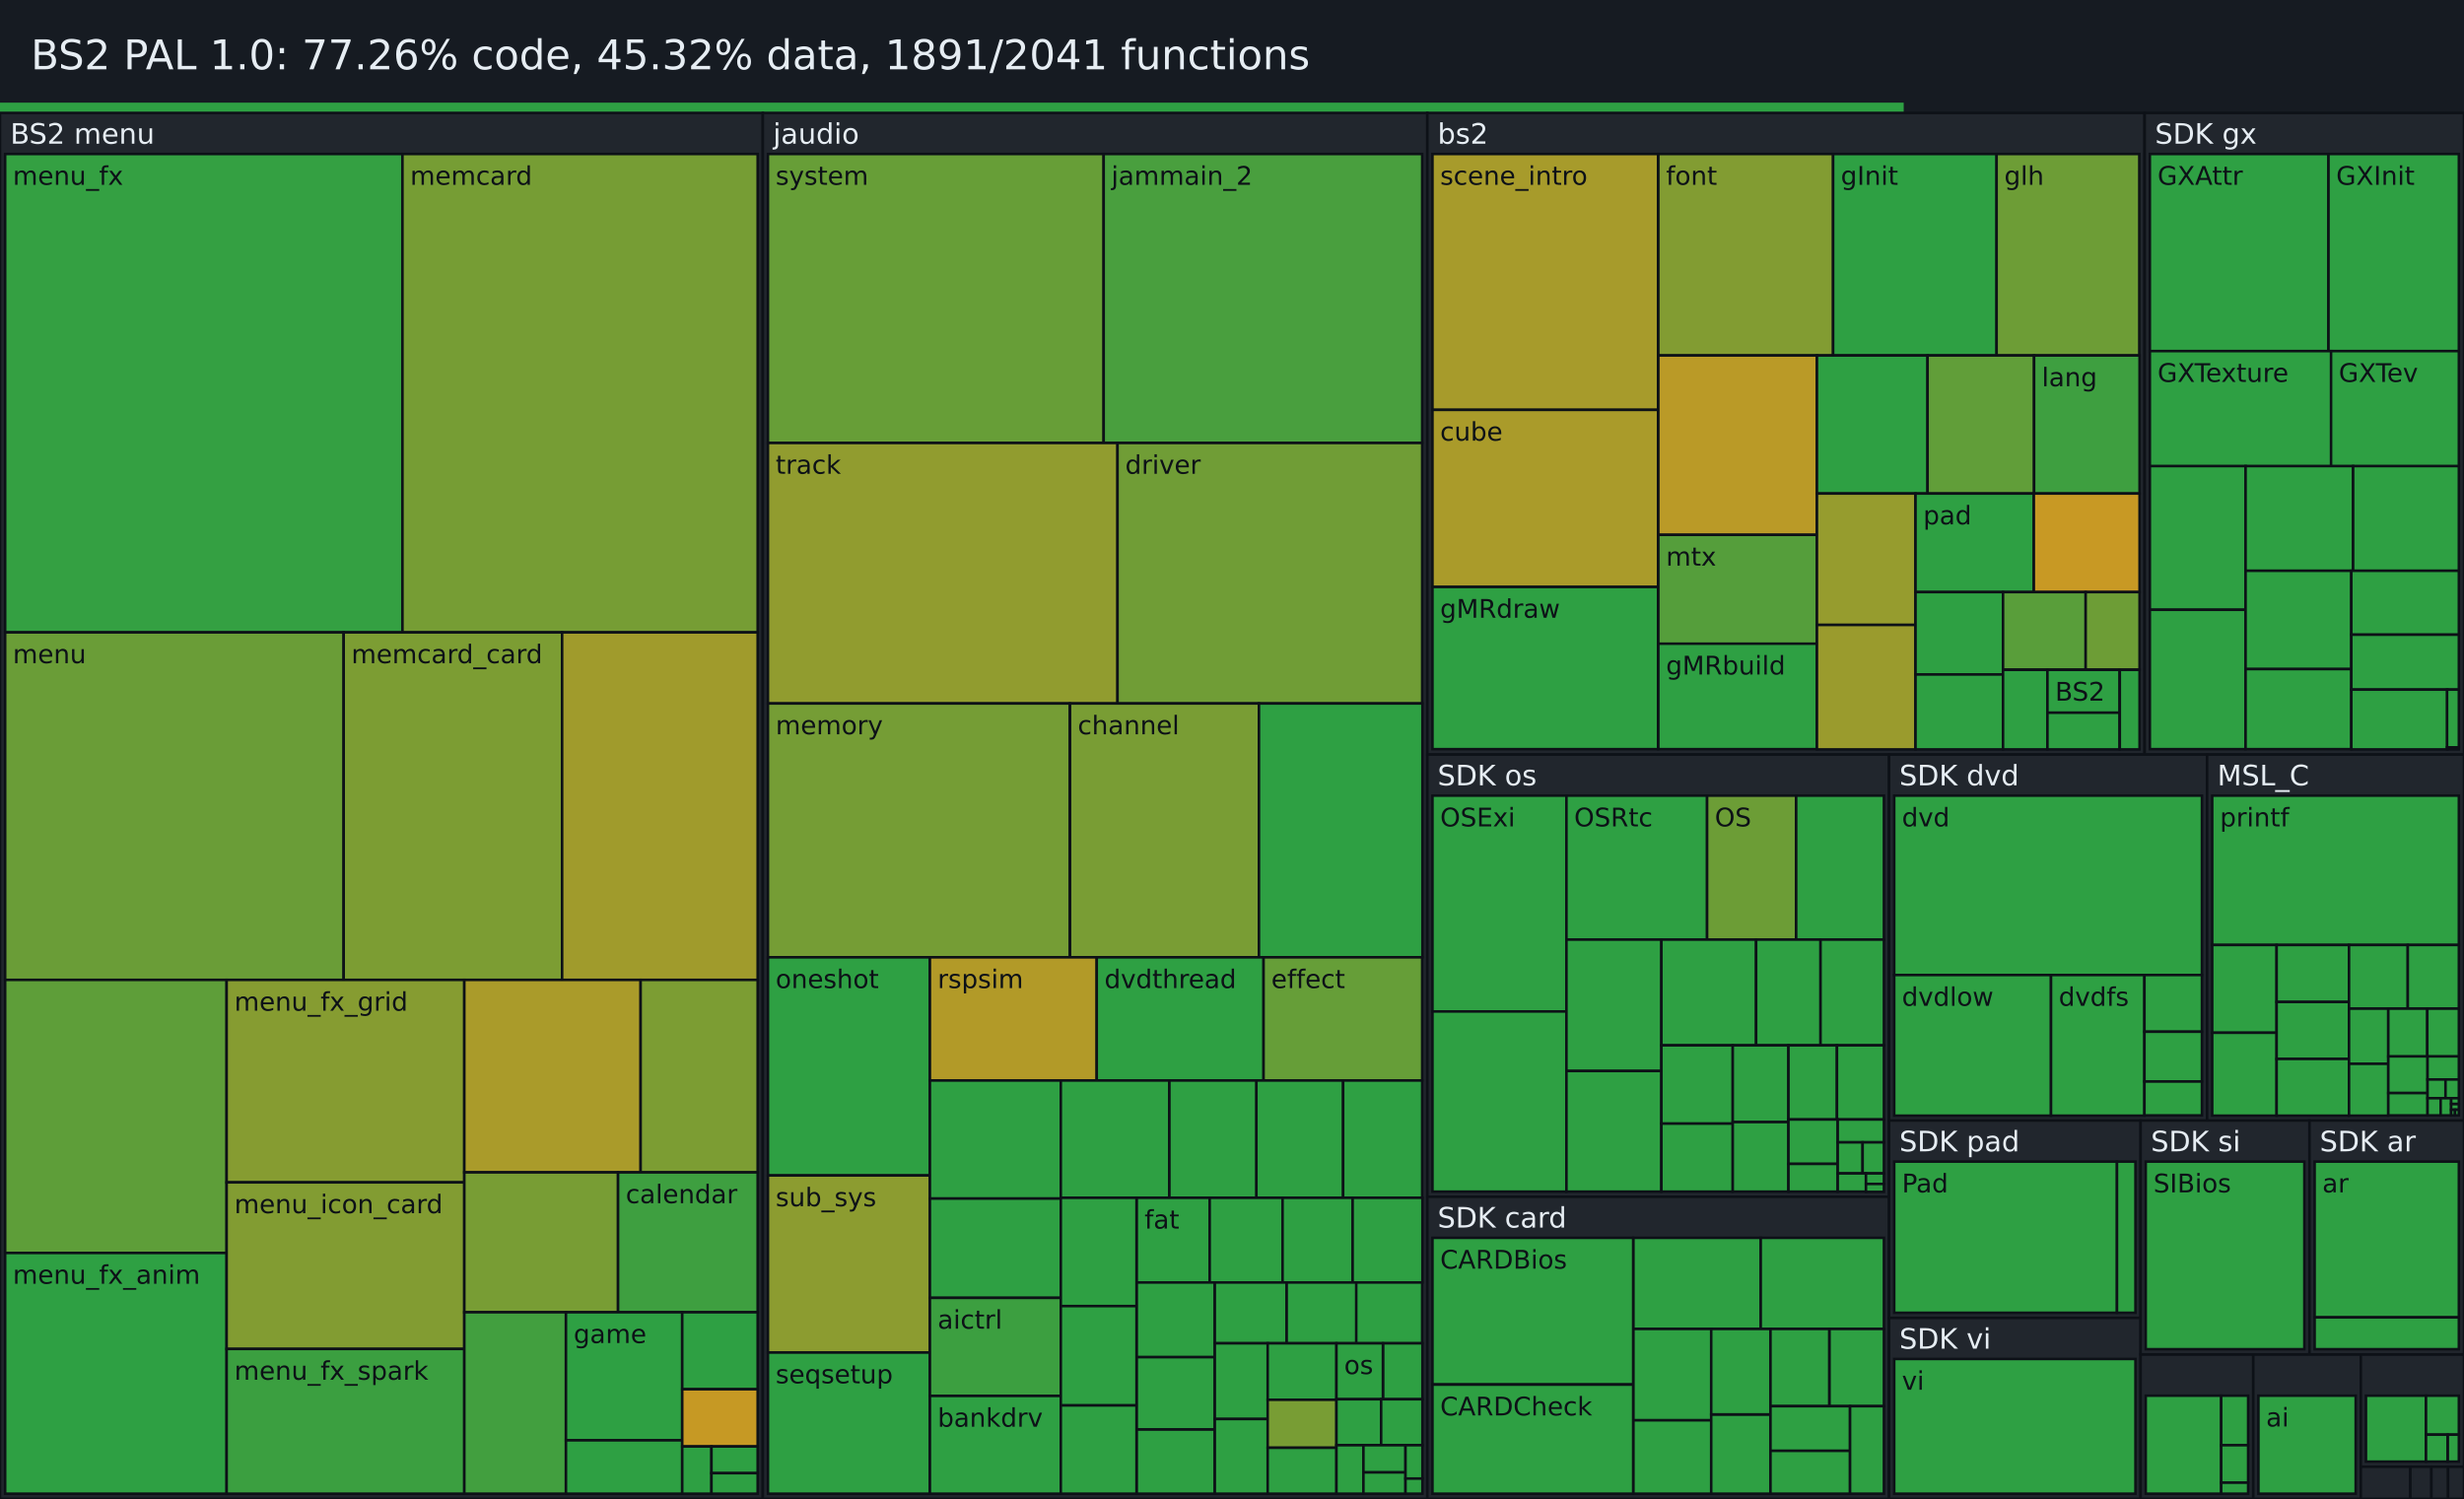
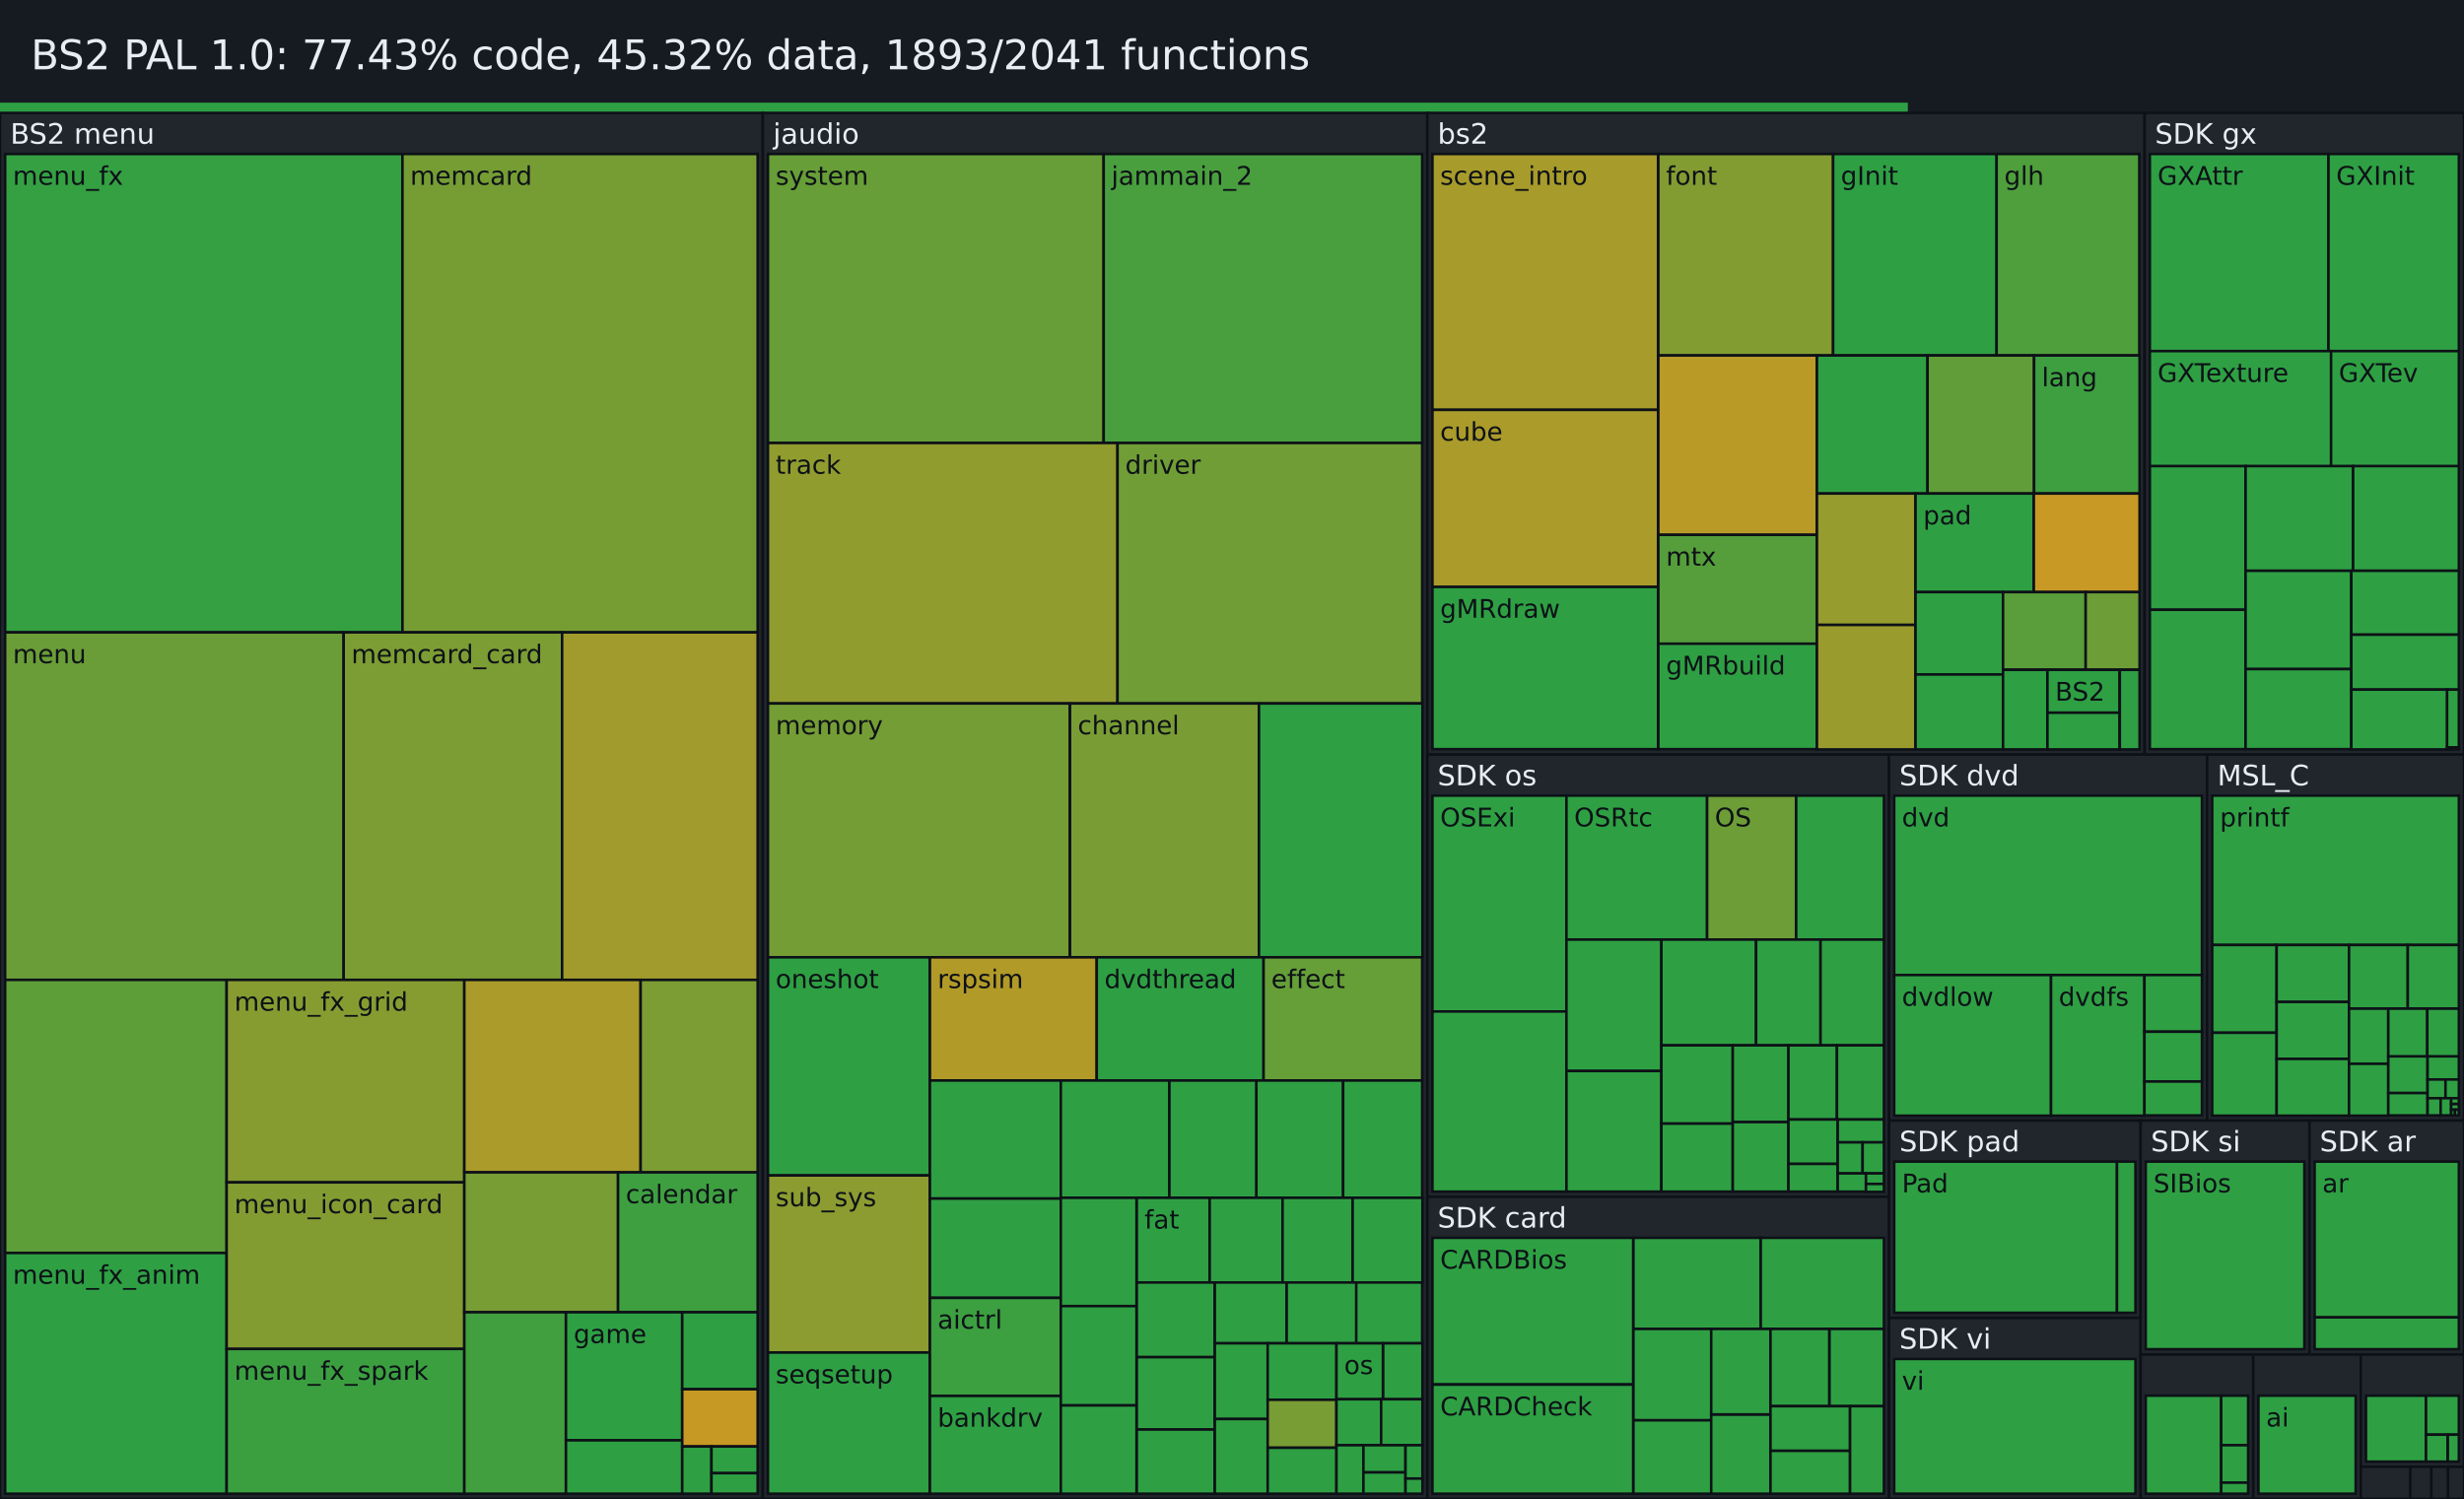
<svg xmlns="http://www.w3.org/2000/svg" width="960" height="584" font-family="Verdana,DejaVu Sans,sans-serif">
  <rect width="100%" height="100%" fill="#0d1117" />
  <rect x="0" y="0" width="960" height="44" fill="#161b22" />
-   <rect x="0" y="40" width="741.7" height="4" fill="#2ea043" />
-   <text x="12" y="27" font-size="16" fill="#e6edf3">BS2 PAL 1.0: 77.26% code, 45.32% data, 1891/2041 functions</text>
+   <rect x="0" y="40" width="743.3" height="4" fill="#2ea043" />
+   <text x="12" y="27" font-size="16" fill="#e6edf3">BS2 PAL 1.0: 77.43% code, 45.32% data, 1893/2041 functions</text>
  <g>
    <rect x="0.0" y="44.0" width="297.2" height="540.0" fill="#21262d" stroke="#0d1117" />
    <text x="4.0" y="56.0" font-size="11" fill="#e6edf3">BS2 menu</text>
  </g>
  <g>
    <rect x="2.0" y="60.0" width="154.8" height="186.4" fill="#34a042" stroke="#0d1117" stroke-width="1" />
    <text x="5.0" y="72.0" font-size="10" fill="#0d1117">menu_fx</text>
  </g>
  <g>
    <rect x="156.8" y="60.0" width="138.4" height="186.4" fill="#769d34" stroke="#0d1117" stroke-width="1" />
    <text x="159.8" y="72.0" font-size="10" fill="#0d1117">memcard</text>
  </g>
  <g>
    <rect x="2.0" y="246.4" width="131.9" height="135.4" fill="#6a9d37" stroke="#0d1117" stroke-width="1" />
    <text x="5.0" y="258.4" font-size="10" fill="#0d1117">menu</text>
  </g>
  <g>
    <rect x="133.9" y="246.4" width="85.1" height="135.4" fill="#7c9d33" stroke="#0d1117" stroke-width="1" />
    <text x="136.9" y="258.4" font-size="10" fill="#0d1117">memcard_card</text>
  </g>
  <g>
    <rect x="219.0" y="246.4" width="76.2" height="135.4" fill="#a09b2c" stroke="#0d1117" stroke-width="1" />
  </g>
  <g>
    <rect x="2.0" y="381.8" width="86.3" height="106.4" fill="#5e9e39" stroke="#0d1117" stroke-width="1" />
  </g>
  <g>
    <rect x="2.0" y="488.2" width="86.3" height="93.8" fill="#2ea043" stroke="#0d1117" stroke-width="1" />
    <text x="5.0" y="500.2" font-size="10" fill="#0d1117">menu_fx_anim</text>
  </g>
  <g>
    <rect x="88.3" y="381.8" width="92.6" height="78.9" fill="#869c31" stroke="#0d1117" stroke-width="1" />
    <text x="91.3" y="393.8" font-size="10" fill="#0d1117">menu_fx_grid</text>
  </g>
  <g>
    <rect x="88.3" y="460.7" width="92.6" height="64.9" fill="#829c32" stroke="#0d1117" stroke-width="1" />
    <text x="91.3" y="472.7" font-size="10" fill="#0d1117">menu_icon_card</text>
  </g>
  <g>
    <rect x="88.3" y="525.6" width="92.6" height="56.4" fill="#3b9f40" stroke="#0d1117" stroke-width="1" />
    <text x="91.3" y="537.6" font-size="10" fill="#0d1117">menu_fx_spark</text>
  </g>
  <g>
    <rect x="180.9" y="381.8" width="68.7" height="75.0" fill="#aa9b2a" stroke="#0d1117" stroke-width="1" />
  </g>
  <g>
    <rect x="249.6" y="381.8" width="45.6" height="75.0" fill="#7c9d33" stroke="#0d1117" stroke-width="1" />
  </g>
  <g>
    <rect x="180.9" y="456.8" width="59.9" height="54.5" fill="#789d34" stroke="#0d1117" stroke-width="1" />
  </g>
  <g>
    <rect x="240.8" y="456.8" width="54.4" height="54.5" fill="#3e9f40" stroke="#0d1117" stroke-width="1" />
    <text x="243.8" y="468.8" font-size="10" fill="#0d1117">calendar</text>
  </g>
  <g>
    <rect x="180.9" y="511.3" width="39.6" height="70.7" fill="#429f3f" stroke="#0d1117" stroke-width="1" />
  </g>
  <g>
    <rect x="220.5" y="511.3" width="45.3" height="49.9" fill="#2ea043" stroke="#0d1117" stroke-width="1" />
    <text x="223.5" y="523.3" font-size="10" fill="#0d1117">game</text>
  </g>
  <g>
    <rect x="220.5" y="561.2" width="45.3" height="20.8" fill="#2ea043" stroke="#0d1117" stroke-width="1" />
  </g>
  <g>
    <rect x="265.8" y="511.3" width="29.4" height="30.0" fill="#2ea043" stroke="#0d1117" stroke-width="1" />
  </g>
  <g>
    <rect x="265.8" y="541.3" width="29.4" height="22.3" fill="#c69924" stroke="#0d1117" stroke-width="1" />
  </g>
  <g>
    <rect x="265.8" y="563.6" width="11.4" height="18.4" fill="#2ea043" stroke="#0d1117" stroke-width="1" />
  </g>
  <g>
    <rect x="277.2" y="563.6" width="18.0" height="10.4" fill="#2ea043" stroke="#0d1117" stroke-width="1" />
  </g>
  <g>
    <rect x="277.2" y="574.0" width="18.0" height="8.0" fill="#2ea043" stroke="#0d1117" stroke-width="1" />
  </g>
  <g>
    <rect x="297.2" y="44.0" width="258.9" height="540.0" fill="#21262d" stroke="#0d1117" />
    <text x="301.2" y="56.0" font-size="11" fill="#e6edf3">jaudio</text>
  </g>
  <g>
    <rect x="299.2" y="60.0" width="130.8" height="112.6" fill="#679e37" stroke="#0d1117" stroke-width="1" />
    <text x="302.2" y="72.0" font-size="10" fill="#0d1117">system</text>
  </g>
  <g>
    <rect x="430.0" y="60.0" width="124.1" height="112.6" fill="#499f3e" stroke="#0d1117" stroke-width="1" />
    <text x="433.0" y="72.0" font-size="10" fill="#0d1117">jammain_2</text>
  </g>
  <g>
    <rect x="299.2" y="172.6" width="136.2" height="101.5" fill="#919c2f" stroke="#0d1117" stroke-width="1" />
    <text x="302.2" y="184.6" font-size="10" fill="#0d1117">track</text>
  </g>
  <g>
    <rect x="435.4" y="172.6" width="118.7" height="101.5" fill="#709d36" stroke="#0d1117" stroke-width="1" />
    <text x="438.4" y="184.6" font-size="10" fill="#0d1117">driver</text>
  </g>
  <g>
    <rect x="299.2" y="274.1" width="117.6" height="98.9" fill="#759d35" stroke="#0d1117" stroke-width="1" />
    <text x="302.2" y="286.1" font-size="10" fill="#0d1117">memory</text>
  </g>
  <g>
    <rect x="416.9" y="274.1" width="73.6" height="98.9" fill="#799d34" stroke="#0d1117" stroke-width="1" />
    <text x="419.9" y="286.1" font-size="10" fill="#0d1117">channel</text>
  </g>
  <g>
    <rect x="490.5" y="274.1" width="63.7" height="98.9" fill="#2ea043" stroke="#0d1117" stroke-width="1" />
  </g>
  <g>
    <rect x="299.2" y="373.0" width="63.1" height="85.0" fill="#2ea043" stroke="#0d1117" stroke-width="1" />
    <text x="302.2" y="385.0" font-size="10" fill="#0d1117">oneshot</text>
  </g>
  <g>
    <rect x="299.2" y="458.0" width="63.1" height="69.0" fill="#8c9c30" stroke="#0d1117" stroke-width="1" />
    <text x="302.2" y="470.0" font-size="10" fill="#0d1117">sub_sys</text>
  </g>
  <g>
    <rect x="299.2" y="527.0" width="63.1" height="55.0" fill="#2ea043" stroke="#0d1117" stroke-width="1" />
    <text x="302.2" y="539.0" font-size="10" fill="#0d1117">seqsetup</text>
  </g>
  <g>
    <rect x="362.3" y="373.0" width="65.0" height="48.0" fill="#b29a28" stroke="#0d1117" stroke-width="1" />
    <text x="365.3" y="385.0" font-size="10" fill="#0d1117">rspsim</text>
  </g>
  <g>
    <rect x="427.3" y="373.0" width="65.0" height="48.0" fill="#2ea043" stroke="#0d1117" stroke-width="1" />
    <text x="430.3" y="385.0" font-size="10" fill="#0d1117">dvdthread</text>
  </g>
  <g>
    <rect x="492.3" y="373.0" width="61.8" height="48.0" fill="#669e38" stroke="#0d1117" stroke-width="1" />
    <text x="495.3" y="385.0" font-size="10" fill="#0d1117">effect</text>
  </g>
  <g>
    <rect x="362.3" y="421.0" width="51.0" height="46.0" fill="#2ea043" stroke="#0d1117" stroke-width="1" />
  </g>
  <g>
    <rect x="362.3" y="467.0" width="51.0" height="38.7" fill="#2ea043" stroke="#0d1117" stroke-width="1" />
  </g>
  <g>
    <rect x="362.3" y="505.7" width="51.0" height="38.2" fill="#3c9f40" stroke="#0d1117" stroke-width="1" />
    <text x="365.3" y="517.7" font-size="10" fill="#0d1117">aictrl</text>
  </g>
  <g>
    <rect x="362.3" y="543.9" width="51.0" height="38.1" fill="#2ea043" stroke="#0d1117" stroke-width="1" />
    <text x="365.3" y="555.9" font-size="10" fill="#0d1117">bankdrv</text>
  </g>
  <g>
    <rect x="413.3" y="421.0" width="42.3" height="45.7" fill="#2ea043" stroke="#0d1117" stroke-width="1" />
  </g>
  <g>
    <rect x="455.6" y="421.0" width="34.0" height="45.7" fill="#2ea043" stroke="#0d1117" stroke-width="1" />
  </g>
  <g>
    <rect x="489.5" y="421.0" width="33.8" height="45.7" fill="#2ea043" stroke="#0d1117" stroke-width="1" />
  </g>
  <g>
    <rect x="523.3" y="421.0" width="30.8" height="45.7" fill="#2ea043" stroke="#0d1117" stroke-width="1" />
  </g>
  <g>
    <rect x="413.3" y="466.7" width="29.5" height="42.2" fill="#2ea043" stroke="#0d1117" stroke-width="1" />
  </g>
  <g>
    <rect x="413.3" y="508.9" width="29.5" height="38.7" fill="#2ea043" stroke="#0d1117" stroke-width="1" />
  </g>
  <g>
    <rect x="413.3" y="547.6" width="29.5" height="34.4" fill="#2ea043" stroke="#0d1117" stroke-width="1" />
  </g>
  <g>
    <rect x="442.9" y="466.7" width="28.5" height="33.0" fill="#2ea043" stroke="#0d1117" stroke-width="1" />
    <text x="445.9" y="478.7" font-size="10" fill="#0d1117">fat</text>
  </g>
  <g>
    <rect x="471.3" y="466.7" width="28.4" height="33.0" fill="#2ea043" stroke="#0d1117" stroke-width="1" />
  </g>
  <g>
    <rect x="499.7" y="466.7" width="27.3" height="33.0" fill="#2ea043" stroke="#0d1117" stroke-width="1" />
  </g>
  <g>
    <rect x="527.0" y="466.7" width="27.2" height="33.0" fill="#2ea043" stroke="#0d1117" stroke-width="1" />
  </g>
  <g>
    <rect x="442.9" y="499.7" width="30.4" height="29.1" fill="#2ea043" stroke="#0d1117" stroke-width="1" />
  </g>
  <g>
    <rect x="442.9" y="528.8" width="30.4" height="28.2" fill="#2ea043" stroke="#0d1117" stroke-width="1" />
  </g>
  <g>
    <rect x="442.9" y="557.0" width="30.4" height="25.0" fill="#2ea043" stroke="#0d1117" stroke-width="1" />
  </g>
  <g>
    <rect x="473.3" y="499.7" width="28.0" height="23.7" fill="#2ea043" stroke="#0d1117" stroke-width="1" />
  </g>
  <g>
    <rect x="501.3" y="499.7" width="27.2" height="23.7" fill="#2ea043" stroke="#0d1117" stroke-width="1" />
  </g>
  <g>
    <rect x="528.4" y="499.7" width="25.7" height="23.7" fill="#2ea043" stroke="#0d1117" stroke-width="1" />
  </g>
  <g>
    <rect x="473.3" y="523.4" width="20.7" height="29.5" fill="#2ea043" stroke="#0d1117" stroke-width="1" />
  </g>
  <g>
    <rect x="473.3" y="552.9" width="20.7" height="29.1" fill="#2ea043" stroke="#0d1117" stroke-width="1" />
  </g>
  <g>
    <rect x="493.9" y="523.4" width="26.8" height="22.0" fill="#2ea043" stroke="#0d1117" stroke-width="1" />
  </g>
  <g>
    <rect x="493.9" y="545.4" width="26.8" height="18.7" fill="#789d34" stroke="#0d1117" stroke-width="1" />
  </g>
  <g>
    <rect x="493.9" y="564.1" width="26.8" height="17.9" fill="#2ea043" stroke="#0d1117" stroke-width="1" />
  </g>
  <g>
    <rect x="520.7" y="523.4" width="18.1" height="21.8" fill="#2ea043" stroke="#0d1117" stroke-width="1" />
    <text x="523.7" y="535.4" font-size="10" fill="#0d1117">os</text>
  </g>
  <g>
    <rect x="538.9" y="523.4" width="15.3" height="21.8" fill="#2ea043" stroke="#0d1117" stroke-width="1" />
  </g>
  <g>
    <rect x="520.7" y="545.2" width="17.4" height="17.9" fill="#2ea043" stroke="#0d1117" stroke-width="1" />
  </g>
  <g>
    <rect x="538.1" y="545.2" width="16.1" height="17.9" fill="#2ea043" stroke="#0d1117" stroke-width="1" />
  </g>
  <g>
    <rect x="520.7" y="563.1" width="10.5" height="18.9" fill="#2ea043" stroke="#0d1117" stroke-width="1" />
  </g>
  <g>
    <rect x="531.2" y="563.1" width="16.4" height="10.6" fill="#2ea043" stroke="#0d1117" stroke-width="1" />
  </g>
  <g>
    <rect x="531.2" y="573.7" width="16.4" height="8.3" fill="#2ea043" stroke="#0d1117" stroke-width="1" />
  </g>
  <g>
    <rect x="547.6" y="563.1" width="6.6" height="13.0" fill="#2ea043" stroke="#0d1117" stroke-width="1" />
  </g>
  <g>
    <rect x="547.6" y="576.1" width="6.6" height="5.9" fill="#2ea043" stroke="#0d1117" stroke-width="1" />
  </g>
  <g>
    <rect x="556.1" y="44.0" width="279.4" height="250.0" fill="#21262d" stroke="#0d1117" />
    <text x="560.1" y="56.0" font-size="11" fill="#e6edf3">bs2</text>
  </g>
  <g>
    <rect x="558.1" y="60.0" width="87.9" height="99.7" fill="#a79b2b" stroke="#0d1117" stroke-width="1" />
    <text x="561.1" y="72.0" font-size="10" fill="#0d1117">scene_intro</text>
  </g>
  <g>
    <rect x="558.1" y="159.7" width="87.9" height="69.0" fill="#aa9b2a" stroke="#0d1117" stroke-width="1" />
    <text x="561.1" y="171.7" font-size="10" fill="#0d1117">cube</text>
  </g>
  <g>
    <rect x="558.1" y="228.7" width="87.9" height="63.2" fill="#2ea043" stroke="#0d1117" stroke-width="1" />
    <text x="561.1" y="240.7" font-size="10" fill="#0d1117">gMRdraw</text>
  </g>
  <g>
    <rect x="646.1" y="60.0" width="68.1" height="78.5" fill="#829c32" stroke="#0d1117" stroke-width="1" />
    <text x="649.1" y="72.0" font-size="10" fill="#0d1117">font</text>
  </g>
  <g>
    <rect x="714.2" y="60.0" width="63.7" height="78.5" fill="#2ea043" stroke="#0d1117" stroke-width="1" />
    <text x="717.2" y="72.0" font-size="10" fill="#0d1117">gInit</text>
  </g>
  <g>
-     <rect x="777.9" y="60.0" width="55.6" height="78.5" fill="#6d9d36" stroke="#0d1117" stroke-width="1" />
+     <rect x="777.9" y="60.0" width="55.6" height="78.5" fill="#4f9f3c" stroke="#0d1117" stroke-width="1" />
    <text x="780.9" y="72.0" font-size="10" fill="#0d1117">glh</text>
  </g>
  <g>
    <rect x="646.1" y="138.5" width="61.8" height="69.9" fill="#ba9a27" stroke="#0d1117" stroke-width="1" />
  </g>
  <g>
    <rect x="646.1" y="208.4" width="61.8" height="42.5" fill="#559e3b" stroke="#0d1117" stroke-width="1" />
    <text x="649.1" y="220.4" font-size="10" fill="#0d1117">mtx</text>
  </g>
  <g>
    <rect x="646.1" y="250.8" width="61.8" height="41.1" fill="#2ea043" stroke="#0d1117" stroke-width="1" />
    <text x="649.1" y="262.8" font-size="10" fill="#0d1117">gMRbuild</text>
  </g>
  <g>
    <rect x="707.9" y="138.5" width="43.1" height="53.8" fill="#2ea043" stroke="#0d1117" stroke-width="1" />
  </g>
  <g>
    <rect x="751.0" y="138.5" width="41.5" height="53.8" fill="#619e39" stroke="#0d1117" stroke-width="1" />
  </g>
  <g>
    <rect x="792.5" y="138.5" width="41.1" height="53.8" fill="#3e9f40" stroke="#0d1117" stroke-width="1" />
    <text x="795.5" y="150.5" font-size="10" fill="#0d1117">lang</text>
  </g>
  <g>
    <rect x="707.9" y="192.3" width="38.4" height="51.2" fill="#969c2e" stroke="#0d1117" stroke-width="1" />
  </g>
  <g>
    <rect x="707.9" y="243.5" width="38.4" height="48.5" fill="#9a9b2d" stroke="#0d1117" stroke-width="1" />
  </g>
  <g>
    <rect x="746.3" y="192.3" width="46.1" height="38.4" fill="#2ea043" stroke="#0d1117" stroke-width="1" />
    <text x="749.3" y="204.3" font-size="10" fill="#0d1117">pad</text>
  </g>
  <g>
    <rect x="792.4" y="192.3" width="41.2" height="38.4" fill="#c89924" stroke="#0d1117" stroke-width="1" />
  </g>
  <g>
    <rect x="746.3" y="230.7" width="34.1" height="32.1" fill="#2ea043" stroke="#0d1117" stroke-width="1" />
  </g>
  <g>
    <rect x="746.3" y="262.8" width="34.1" height="29.2" fill="#2ea043" stroke="#0d1117" stroke-width="1" />
  </g>
  <g>
    <rect x="780.4" y="230.7" width="32.2" height="30.2" fill="#599e3a" stroke="#0d1117" stroke-width="1" />
  </g>
  <g>
    <rect x="812.6" y="230.7" width="21.0" height="30.2" fill="#6d9d36" stroke="#0d1117" stroke-width="1" />
  </g>
  <g>
    <rect x="780.4" y="261.0" width="17.3" height="31.0" fill="#2ea043" stroke="#0d1117" stroke-width="1" />
  </g>
  <g>
    <rect x="797.7" y="261.0" width="28.1" height="16.7" fill="#2ea043" stroke="#0d1117" stroke-width="1" />
    <text x="800.7" y="273.0" font-size="10" fill="#0d1117">BS2</text>
  </g>
  <g>
    <rect x="797.7" y="277.7" width="28.1" height="14.3" fill="#2ea043" stroke="#0d1117" stroke-width="1" />
  </g>
  <g>
    <rect x="825.9" y="261.0" width="7.7" height="31.0" fill="#2ea043" stroke="#0d1117" stroke-width="1" />
  </g>
  <g>
    <rect x="835.6" y="44.0" width="124.4" height="250.0" fill="#21262d" stroke="#0d1117" />
    <text x="839.6" y="56.0" font-size="11" fill="#e6edf3">SDK gx</text>
  </g>
  <g>
    <rect x="837.6" y="60.0" width="69.6" height="76.8" fill="#2ea043" stroke="#0d1117" stroke-width="1" />
    <text x="840.6" y="72.0" font-size="10" fill="#0d1117">GXAttr</text>
  </g>
  <g>
    <rect x="907.2" y="60.0" width="50.8" height="76.8" fill="#2ea043" stroke="#0d1117" stroke-width="1" />
    <text x="910.2" y="72.0" font-size="10" fill="#0d1117">GXInit</text>
  </g>
  <g>
    <rect x="837.6" y="136.8" width="70.7" height="44.9" fill="#2ea043" stroke="#0d1117" stroke-width="1" />
    <text x="840.6" y="148.8" font-size="10" fill="#0d1117">GXTexture</text>
  </g>
  <g>
    <rect x="908.2" y="136.8" width="49.8" height="44.9" fill="#2ea043" stroke="#0d1117" stroke-width="1" />
    <text x="911.2" y="148.8" font-size="10" fill="#0d1117">GXTev</text>
  </g>
  <g>
    <rect x="837.6" y="181.6" width="37.3" height="56.0" fill="#2ea043" stroke="#0d1117" stroke-width="1" />
  </g>
  <g>
    <rect x="837.6" y="237.6" width="37.3" height="54.3" fill="#2ea043" stroke="#0d1117" stroke-width="1" />
  </g>
  <g>
    <rect x="874.9" y="181.6" width="41.9" height="40.8" fill="#2ea043" stroke="#0d1117" stroke-width="1" />
  </g>
  <g>
    <rect x="916.8" y="181.6" width="41.2" height="40.8" fill="#2ea043" stroke="#0d1117" stroke-width="1" />
  </g>
  <g>
    <rect x="874.9" y="222.4" width="41.2" height="38.3" fill="#2ea043" stroke="#0d1117" stroke-width="1" />
  </g>
  <g>
    <rect x="874.9" y="260.7" width="41.2" height="31.2" fill="#2ea043" stroke="#0d1117" stroke-width="1" />
  </g>
  <g>
    <rect x="916.1" y="222.4" width="41.9" height="24.9" fill="#2ea043" stroke="#0d1117" stroke-width="1" />
  </g>
  <g>
    <rect x="916.1" y="247.3" width="41.9" height="21.4" fill="#2ea043" stroke="#0d1117" stroke-width="1" />
  </g>
  <g>
    <rect x="916.1" y="268.7" width="37.4" height="23.3" fill="#2ea043" stroke="#0d1117" stroke-width="1" />
  </g>
  <g>
    <rect x="953.4" y="268.7" width="4.6" height="22.5" fill="#2ea043" stroke="#0d1117" stroke-width="1" />
  </g>
  <g>
    <rect x="953.4" y="291.2" width="4.6" height="0.8" fill="#2ea043" stroke="#0d1117" stroke-width="1" />
  </g>
  <g>
    <rect x="556.1" y="294.0" width="179.9" height="172.4" fill="#21262d" stroke="#0d1117" />
    <text x="560.1" y="306.0" font-size="11" fill="#e6edf3">SDK os</text>
  </g>
  <g>
    <rect x="558.1" y="310.0" width="52.2" height="84.1" fill="#2ea043" stroke="#0d1117" stroke-width="1" />
    <text x="561.1" y="322.0" font-size="10" fill="#0d1117">OSExi</text>
  </g>
  <g>
    <rect x="558.1" y="394.1" width="52.2" height="70.2" fill="#2ea043" stroke="#0d1117" stroke-width="1" />
  </g>
  <g>
    <rect x="610.3" y="310.0" width="54.8" height="56.2" fill="#2ea043" stroke="#0d1117" stroke-width="1" />
    <text x="613.3" y="322.0" font-size="10" fill="#0d1117">OSRtc</text>
  </g>
  <g>
    <rect x="665.1" y="310.0" width="34.7" height="56.2" fill="#6c9d36" stroke="#0d1117" stroke-width="1" />
    <text x="668.1" y="322.0" font-size="10" fill="#0d1117">OS</text>
  </g>
  <g>
    <rect x="699.8" y="310.0" width="34.2" height="56.2" fill="#2ea043" stroke="#0d1117" stroke-width="1" />
  </g>
  <g>
    <rect x="610.3" y="366.1" width="37.0" height="51.2" fill="#2ea043" stroke="#0d1117" stroke-width="1" />
  </g>
  <g>
    <rect x="610.3" y="417.3" width="37.0" height="47.0" fill="#2ea043" stroke="#0d1117" stroke-width="1" />
  </g>
  <g>
    <rect x="647.3" y="366.1" width="36.9" height="41.2" fill="#2ea043" stroke="#0d1117" stroke-width="1" />
  </g>
  <g>
    <rect x="684.2" y="366.1" width="25.1" height="41.2" fill="#2ea043" stroke="#0d1117" stroke-width="1" />
  </g>
  <g>
    <rect x="709.3" y="366.1" width="24.7" height="41.2" fill="#2ea043" stroke="#0d1117" stroke-width="1" />
  </g>
  <g>
    <rect x="647.3" y="407.3" width="27.8" height="30.5" fill="#2ea043" stroke="#0d1117" stroke-width="1" />
  </g>
  <g>
    <rect x="647.3" y="437.8" width="27.8" height="26.5" fill="#2ea043" stroke="#0d1117" stroke-width="1" />
  </g>
  <g>
    <rect x="675.1" y="407.3" width="21.7" height="29.9" fill="#2ea043" stroke="#0d1117" stroke-width="1" />
  </g>
  <g>
    <rect x="675.1" y="437.2" width="21.7" height="27.1" fill="#2ea043" stroke="#0d1117" stroke-width="1" />
  </g>
  <g>
    <rect x="696.8" y="407.3" width="18.9" height="28.9" fill="#2ea043" stroke="#0d1117" stroke-width="1" />
  </g>
  <g>
    <rect x="715.7" y="407.3" width="18.3" height="28.9" fill="#2ea043" stroke="#0d1117" stroke-width="1" />
  </g>
  <g>
    <rect x="696.8" y="436.2" width="19.2" height="17.3" fill="#2ea043" stroke="#0d1117" stroke-width="1" />
  </g>
  <g>
    <rect x="696.8" y="453.5" width="19.2" height="10.8" fill="#2ea043" stroke="#0d1117" stroke-width="1" />
  </g>
  <g>
    <rect x="716.0" y="436.2" width="18.0" height="8.9" fill="#2ea043" stroke="#0d1117" stroke-width="1" />
  </g>
  <g>
    <rect x="716.0" y="445.1" width="9.7" height="12.1" fill="#2ea043" stroke="#0d1117" stroke-width="1" />
  </g>
  <g>
    <rect x="725.7" y="445.1" width="8.3" height="12.1" fill="#2ea043" stroke="#0d1117" stroke-width="1" />
  </g>
  <g>
    <rect x="716.0" y="457.2" width="11.0" height="7.1" fill="#2ea043" stroke="#0d1117" stroke-width="1" />
  </g>
  <g>
    <rect x="727.0" y="457.2" width="7.0" height="4.1" fill="#2ea043" stroke="#0d1117" stroke-width="1" />
  </g>
  <g>
    <rect x="727.0" y="461.3" width="7.0" height="3.1" fill="#2ea043" stroke="#0d1117" stroke-width="1" />
  </g>
  <g>
    <rect x="556.1" y="466.3" width="179.9" height="117.7" fill="#21262d" stroke="#0d1117" />
    <text x="560.1" y="478.3" font-size="11" fill="#e6edf3">SDK card</text>
  </g>
  <g>
    <rect x="558.1" y="482.3" width="78.2" height="57.1" fill="#2ea043" stroke="#0d1117" stroke-width="1" />
    <text x="561.1" y="494.3" font-size="10" fill="#0d1117">CARDBios</text>
  </g>
  <g>
    <rect x="558.1" y="539.5" width="78.2" height="42.5" fill="#2ea043" stroke="#0d1117" stroke-width="1" />
    <text x="561.1" y="551.5" font-size="10" fill="#0d1117">CARDCheck</text>
  </g>
  <g>
    <rect x="636.4" y="482.3" width="49.6" height="35.5" fill="#2ea043" stroke="#0d1117" stroke-width="1" />
  </g>
  <g>
    <rect x="686.0" y="482.3" width="48.0" height="35.5" fill="#2ea043" stroke="#0d1117" stroke-width="1" />
  </g>
  <g>
    <rect x="636.4" y="517.8" width="30.4" height="35.6" fill="#2ea043" stroke="#0d1117" stroke-width="1" />
  </g>
  <g>
    <rect x="636.4" y="553.4" width="30.4" height="28.6" fill="#2ea043" stroke="#0d1117" stroke-width="1" />
  </g>
  <g>
    <rect x="666.7" y="517.8" width="23.1" height="33.3" fill="#2ea043" stroke="#0d1117" stroke-width="1" />
  </g>
  <g>
    <rect x="666.7" y="551.2" width="23.1" height="30.8" fill="#2ea043" stroke="#0d1117" stroke-width="1" />
  </g>
  <g>
    <rect x="689.8" y="517.8" width="22.9" height="30.1" fill="#2ea043" stroke="#0d1117" stroke-width="1" />
  </g>
  <g>
    <rect x="712.8" y="517.8" width="21.2" height="30.1" fill="#2ea043" stroke="#0d1117" stroke-width="1" />
  </g>
  <g>
    <rect x="689.8" y="547.9" width="31.0" height="17.4" fill="#2ea043" stroke="#0d1117" stroke-width="1" />
  </g>
  <g>
    <rect x="689.8" y="565.3" width="31.0" height="16.7" fill="#2ea043" stroke="#0d1117" stroke-width="1" />
  </g>
  <g>
    <rect x="720.8" y="547.9" width="13.2" height="34.1" fill="#2ea043" stroke="#0d1117" stroke-width="1" />
  </g>
  <g>
    <rect x="736.0" y="294.0" width="123.9" height="142.7" fill="#21262d" stroke="#0d1117" />
    <text x="740.0" y="306.0" font-size="11" fill="#e6edf3">SDK dvd</text>
  </g>
  <g>
    <rect x="738.0" y="310.0" width="119.9" height="69.9" fill="#2ea043" stroke="#0d1117" stroke-width="1" />
    <text x="741.0" y="322.0" font-size="10" fill="#0d1117">dvd</text>
  </g>
  <g>
    <rect x="738.0" y="379.9" width="61.1" height="54.8" fill="#2ea043" stroke="#0d1117" stroke-width="1" />
    <text x="741.0" y="391.9" font-size="10" fill="#0d1117">dvdlow</text>
  </g>
  <g>
    <rect x="799.1" y="379.9" width="36.4" height="54.8" fill="#2ea043" stroke="#0d1117" stroke-width="1" />
    <text x="802.1" y="391.9" font-size="10" fill="#0d1117">dvdfs</text>
  </g>
  <g>
    <rect x="835.5" y="379.9" width="22.4" height="22.1" fill="#2ea043" stroke="#0d1117" stroke-width="1" />
  </g>
  <g>
    <rect x="835.5" y="402.0" width="22.4" height="19.4" fill="#2ea043" stroke="#0d1117" stroke-width="1" />
  </g>
  <g>
    <rect x="835.5" y="421.4" width="22.4" height="13.2" fill="#2ea043" stroke="#0d1117" stroke-width="1" />
  </g>
  <g>
    <rect x="859.9" y="294.0" width="100.1" height="142.7" fill="#21262d" stroke="#0d1117" />
    <text x="863.9" y="306.0" font-size="11" fill="#e6edf3">MSL_C</text>
  </g>
  <g>
    <rect x="861.9" y="310.0" width="96.1" height="58.2" fill="#2ea043" stroke="#0d1117" stroke-width="1" />
    <text x="864.9" y="322.0" font-size="10" fill="#0d1117">printf</text>
  </g>
  <g>
    <rect x="861.9" y="368.2" width="25.1" height="34.2" fill="#2ea043" stroke="#0d1117" stroke-width="1" />
  </g>
  <g>
    <rect x="861.9" y="402.4" width="25.1" height="32.3" fill="#2ea043" stroke="#0d1117" stroke-width="1" />
  </g>
  <g>
    <rect x="887.0" y="368.2" width="28.2" height="22.2" fill="#2ea043" stroke="#0d1117" stroke-width="1" />
  </g>
  <g>
    <rect x="887.0" y="390.4" width="28.2" height="22.2" fill="#2ea043" stroke="#0d1117" stroke-width="1" />
  </g>
  <g>
    <rect x="887.0" y="412.6" width="28.2" height="22.1" fill="#2ea043" stroke="#0d1117" stroke-width="1" />
  </g>
  <g>
    <rect x="915.2" y="368.2" width="22.9" height="24.8" fill="#2ea043" stroke="#0d1117" stroke-width="1" />
  </g>
  <g>
    <rect x="938.1" y="368.2" width="19.9" height="24.8" fill="#2ea043" stroke="#0d1117" stroke-width="1" />
  </g>
  <g>
    <rect x="915.2" y="393.0" width="15.3" height="21.5" fill="#2ea043" stroke="#0d1117" stroke-width="1" />
  </g>
  <g>
    <rect x="915.2" y="414.5" width="15.3" height="20.2" fill="#2ea043" stroke="#0d1117" stroke-width="1" />
  </g>
  <g>
    <rect x="930.5" y="393.0" width="15.2" height="18.7" fill="#2ea043" stroke="#0d1117" stroke-width="1" />
  </g>
  <g>
    <rect x="945.7" y="393.0" width="12.3" height="18.7" fill="#2ea043" stroke="#0d1117" stroke-width="1" />
  </g>
  <g>
    <rect x="930.5" y="411.6" width="15.3" height="14.3" fill="#2ea043" stroke="#0d1117" stroke-width="1" />
  </g>
  <g>
    <rect x="930.5" y="425.9" width="15.3" height="8.7" fill="#2ea043" stroke="#0d1117" stroke-width="1" />
  </g>
  <g>
    <rect x="945.8" y="411.6" width="12.2" height="9.0" fill="#2ea043" stroke="#0d1117" stroke-width="1" />
  </g>
  <g>
    <rect x="945.8" y="420.6" width="7.0" height="7.3" fill="#2ea043" stroke="#0d1117" stroke-width="1" />
  </g>
  <g>
    <rect x="952.8" y="420.6" width="5.2" height="7.3" fill="#2ea043" stroke="#0d1117" stroke-width="1" />
  </g>
  <g>
    <rect x="945.8" y="427.9" width="5.1" height="6.7" fill="#2ea043" stroke="#0d1117" stroke-width="1" />
  </g>
  <g>
    <rect x="950.9" y="427.9" width="4.1" height="6.7" fill="#2ea043" stroke="#0d1117" stroke-width="1" />
  </g>
  <g>
    <rect x="955.0" y="427.9" width="3.0" height="2.2" fill="#2ea043" stroke="#0d1117" stroke-width="1" />
  </g>
  <g>
    <rect x="955.0" y="430.2" width="3.0" height="2.2" fill="#2ea043" stroke="#0d1117" stroke-width="1" />
  </g>
  <g>
    <rect x="955.0" y="432.4" width="1.5" height="2.2" fill="#2ea043" stroke="#0d1117" stroke-width="1" />
  </g>
  <g>
    <rect x="956.5" y="432.4" width="1.5" height="2.2" fill="#2ea043" stroke="#0d1117" stroke-width="1" />
  </g>
  <g>
    <rect x="736.0" y="436.6" width="98.0" height="76.9" fill="#21262d" stroke="#0d1117" />
    <text x="740.0" y="448.6" font-size="11" fill="#e6edf3">SDK pad</text>
  </g>
  <g>
    <rect x="738.0" y="452.6" width="86.8" height="58.9" fill="#2ea043" stroke="#0d1117" stroke-width="1" />
    <text x="741.0" y="464.6" font-size="10" fill="#0d1117">Pad</text>
  </g>
  <g>
    <rect x="824.8" y="452.6" width="7.2" height="58.9" fill="#2ea043" stroke="#0d1117" stroke-width="1" />
  </g>
  <g>
    <rect x="736.0" y="513.5" width="98.0" height="70.5" fill="#21262d" stroke="#0d1117" />
    <text x="740.0" y="525.5" font-size="11" fill="#e6edf3">SDK vi</text>
  </g>
  <g>
    <rect x="738.0" y="529.5" width="94.0" height="52.5" fill="#2ea043" stroke="#0d1117" stroke-width="1" />
    <text x="741.0" y="541.5" font-size="10" fill="#0d1117">vi</text>
  </g>
  <g>
    <rect x="834.0" y="436.6" width="65.8" height="91.1" fill="#21262d" stroke="#0d1117" />
    <text x="838.0" y="448.6" font-size="11" fill="#e6edf3">SDK si</text>
  </g>
  <g>
    <rect x="836.0" y="452.6" width="61.8" height="73.1" fill="#2ea043" stroke="#0d1117" stroke-width="1" />
    <text x="839.0" y="464.6" font-size="10" fill="#0d1117">SIBios</text>
  </g>
  <g>
    <rect x="899.8" y="436.6" width="60.2" height="91.1" fill="#21262d" stroke="#0d1117" />
    <text x="903.8" y="448.6" font-size="11" fill="#e6edf3">SDK ar</text>
  </g>
  <g>
    <rect x="901.8" y="452.6" width="56.2" height="60.7" fill="#2ea043" stroke="#0d1117" stroke-width="1" />
    <text x="904.8" y="464.6" font-size="10" fill="#0d1117">ar</text>
  </g>
  <g>
    <rect x="901.8" y="513.3" width="56.2" height="12.4" fill="#2ea043" stroke="#0d1117" stroke-width="1" />
  </g>
  <g>
    <rect x="834.0" y="527.8" width="43.9" height="56.2" fill="#21262d" stroke="#0d1117" />
  </g>
  <g>
    <rect x="836.0" y="543.8" width="29.4" height="38.2" fill="#2ea043" stroke="#0d1117" stroke-width="1" />
  </g>
  <g>
    <rect x="865.4" y="543.8" width="10.5" height="19.4" fill="#2ea043" stroke="#0d1117" stroke-width="1" />
  </g>
  <g>
    <rect x="865.4" y="563.1" width="10.5" height="14.6" fill="#2ea043" stroke="#0d1117" stroke-width="1" />
  </g>
  <g>
    <rect x="865.4" y="577.7" width="10.5" height="4.3" fill="#2ea043" stroke="#0d1117" stroke-width="1" />
  </g>
  <g>
    <rect x="877.9" y="527.8" width="41.9" height="56.2" fill="#21262d" stroke="#0d1117" />
  </g>
  <g>
    <rect x="879.9" y="543.8" width="37.9" height="38.2" fill="#2ea043" stroke="#0d1117" stroke-width="1" />
    <text x="882.9" y="555.8" font-size="10" fill="#0d1117">ai</text>
  </g>
  <g>
    <rect x="919.8" y="527.8" width="40.2" height="43.7" fill="#21262d" stroke="#0d1117" />
  </g>
  <g>
    <rect x="921.8" y="543.8" width="23.4" height="25.7" fill="#2ea043" stroke="#0d1117" stroke-width="1" />
  </g>
  <g>
    <rect x="945.2" y="543.8" width="12.8" height="15.2" fill="#2ea043" stroke="#0d1117" stroke-width="1" />
  </g>
  <g>
    <rect x="945.2" y="559.0" width="8.4" height="10.5" fill="#2ea043" stroke="#0d1117" stroke-width="1" />
  </g>
  <g>
    <rect x="953.7" y="559.0" width="4.3" height="10.5" fill="#2ea043" stroke="#0d1117" stroke-width="1" />
  </g>
  <g>
    <rect x="919.8" y="571.5" width="19.3" height="12.5" fill="#21262d" stroke="#0d1117" />
  </g>
  <g>
    <rect x="939.1" y="571.5" width="8.2" height="12.5" fill="#21262d" stroke="#0d1117" />
  </g>
  <g>
    <rect x="947.3" y="571.5" width="6.5" height="12.5" fill="#21262d" stroke="#0d1117" />
  </g>
  <g>
    <rect x="953.8" y="571.5" width="6.2" height="12.5" fill="#21262d" stroke="#0d1117" />
  </g>
</svg>
